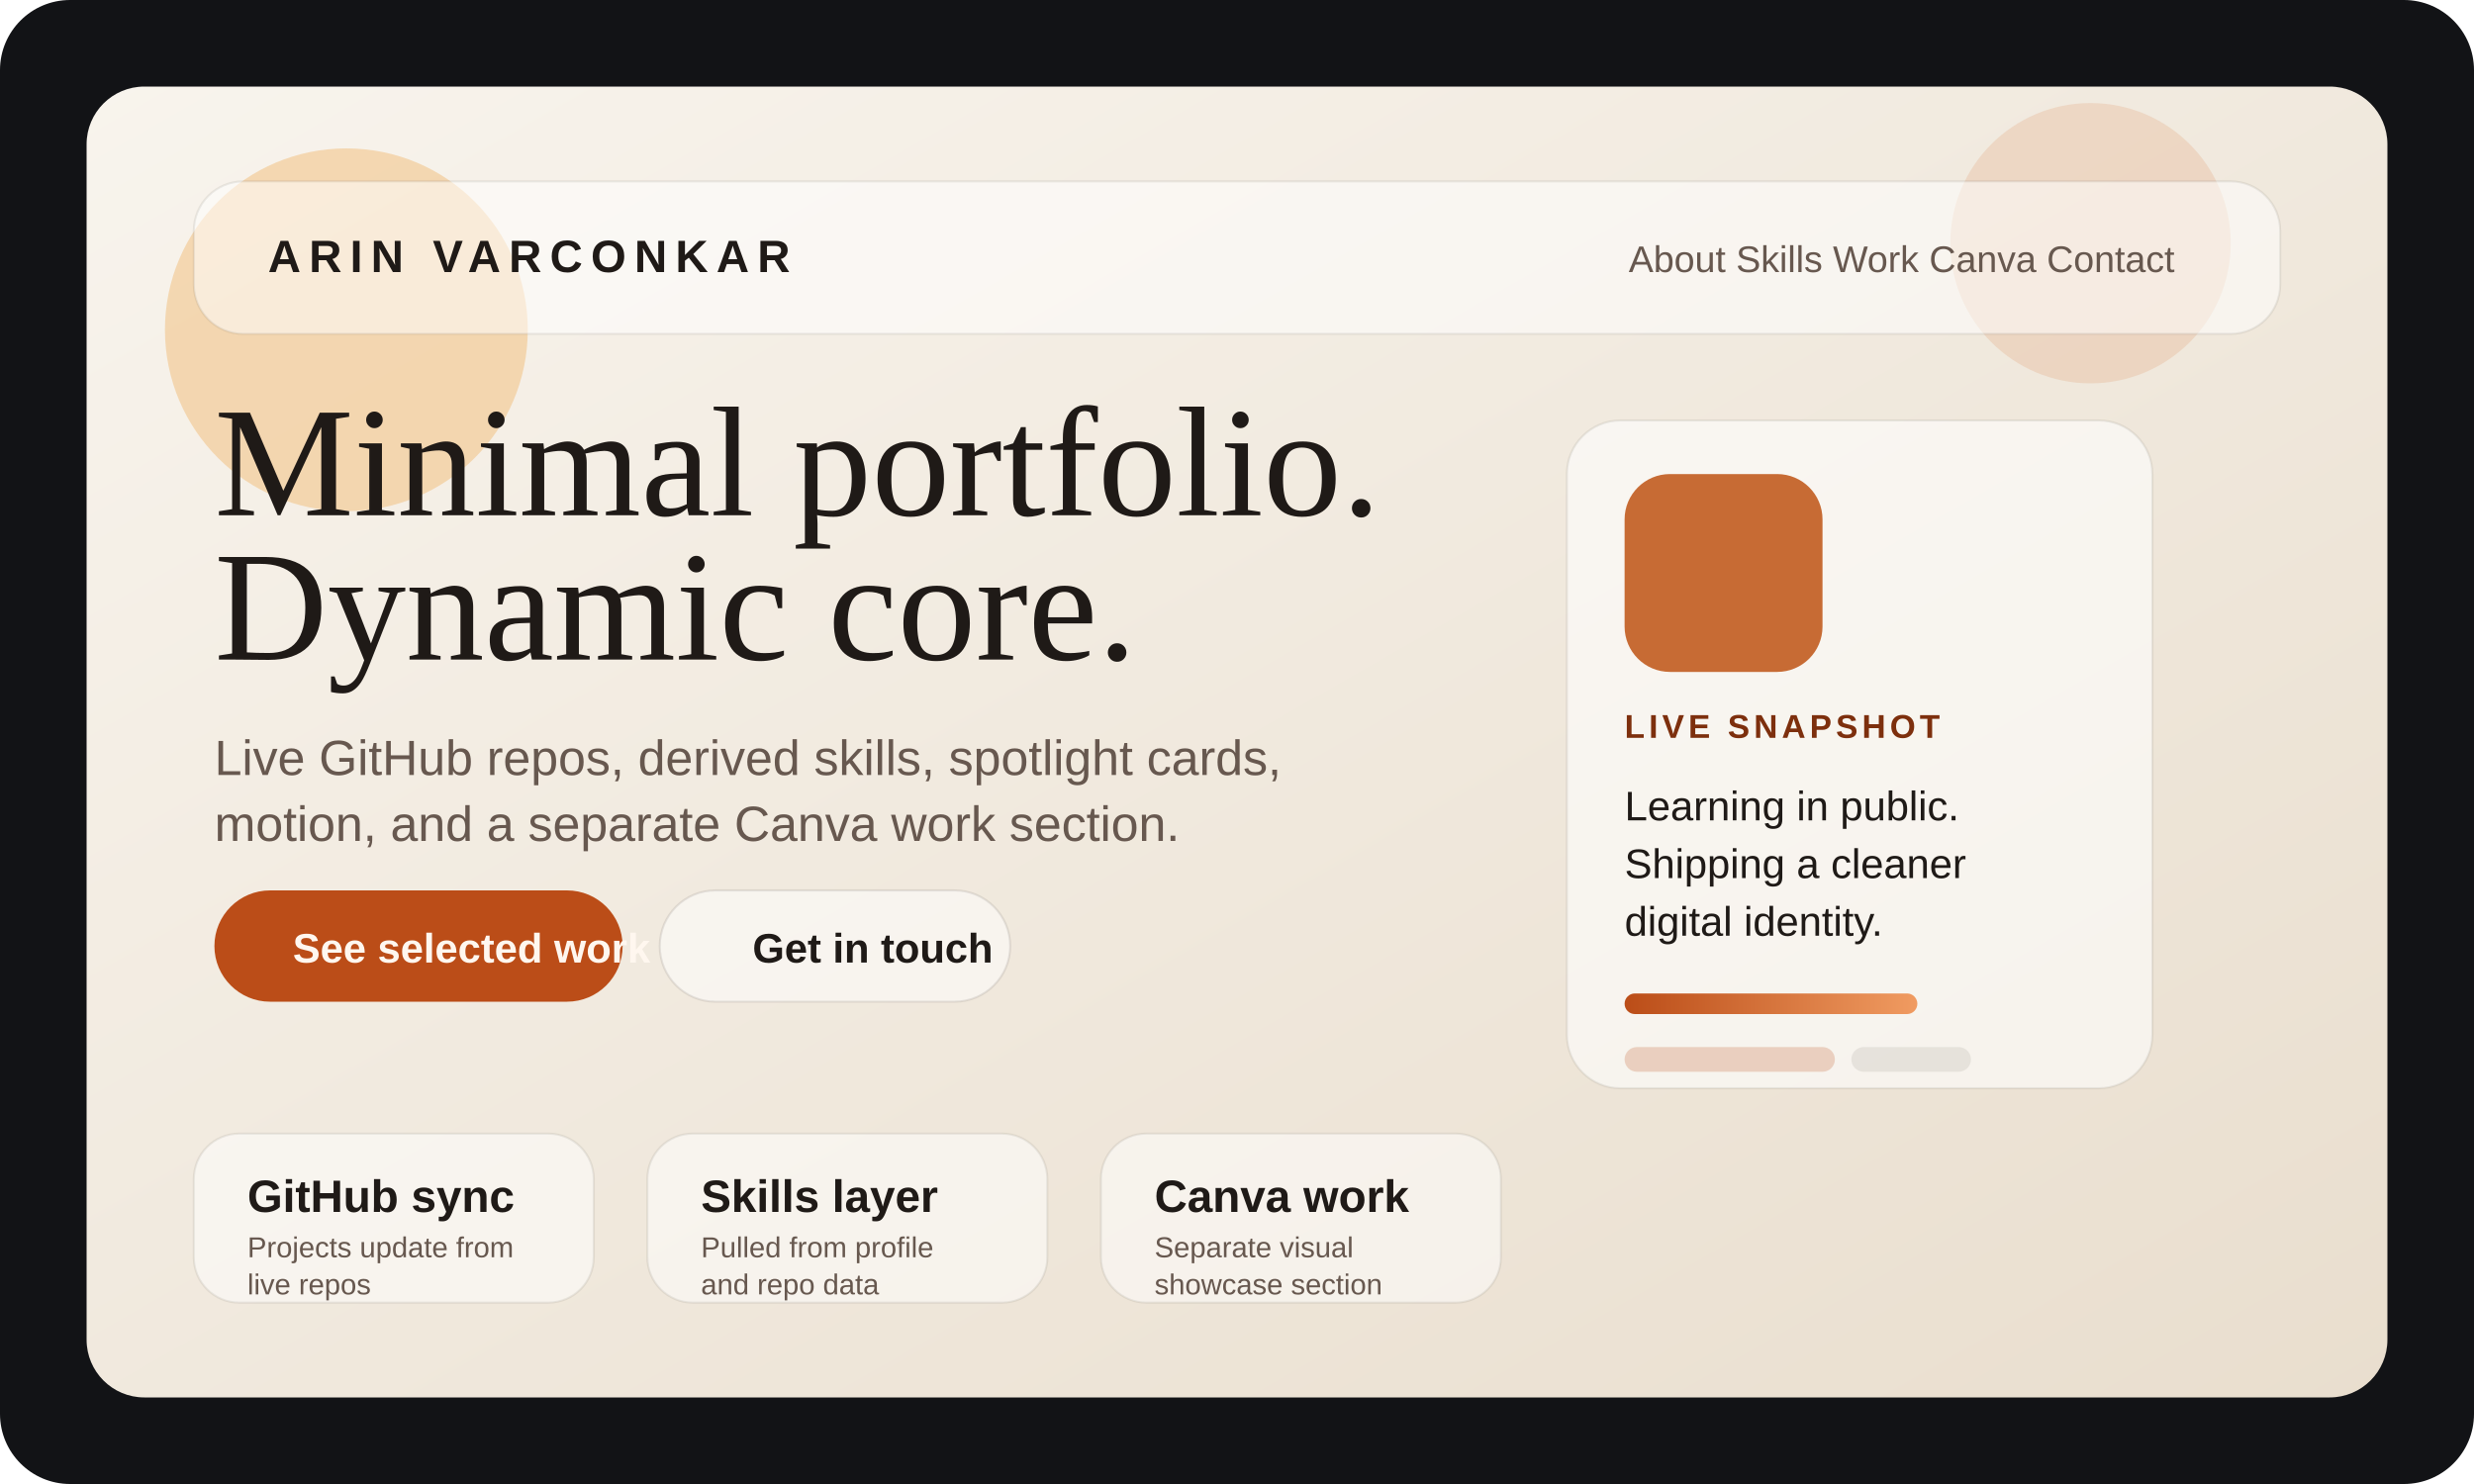
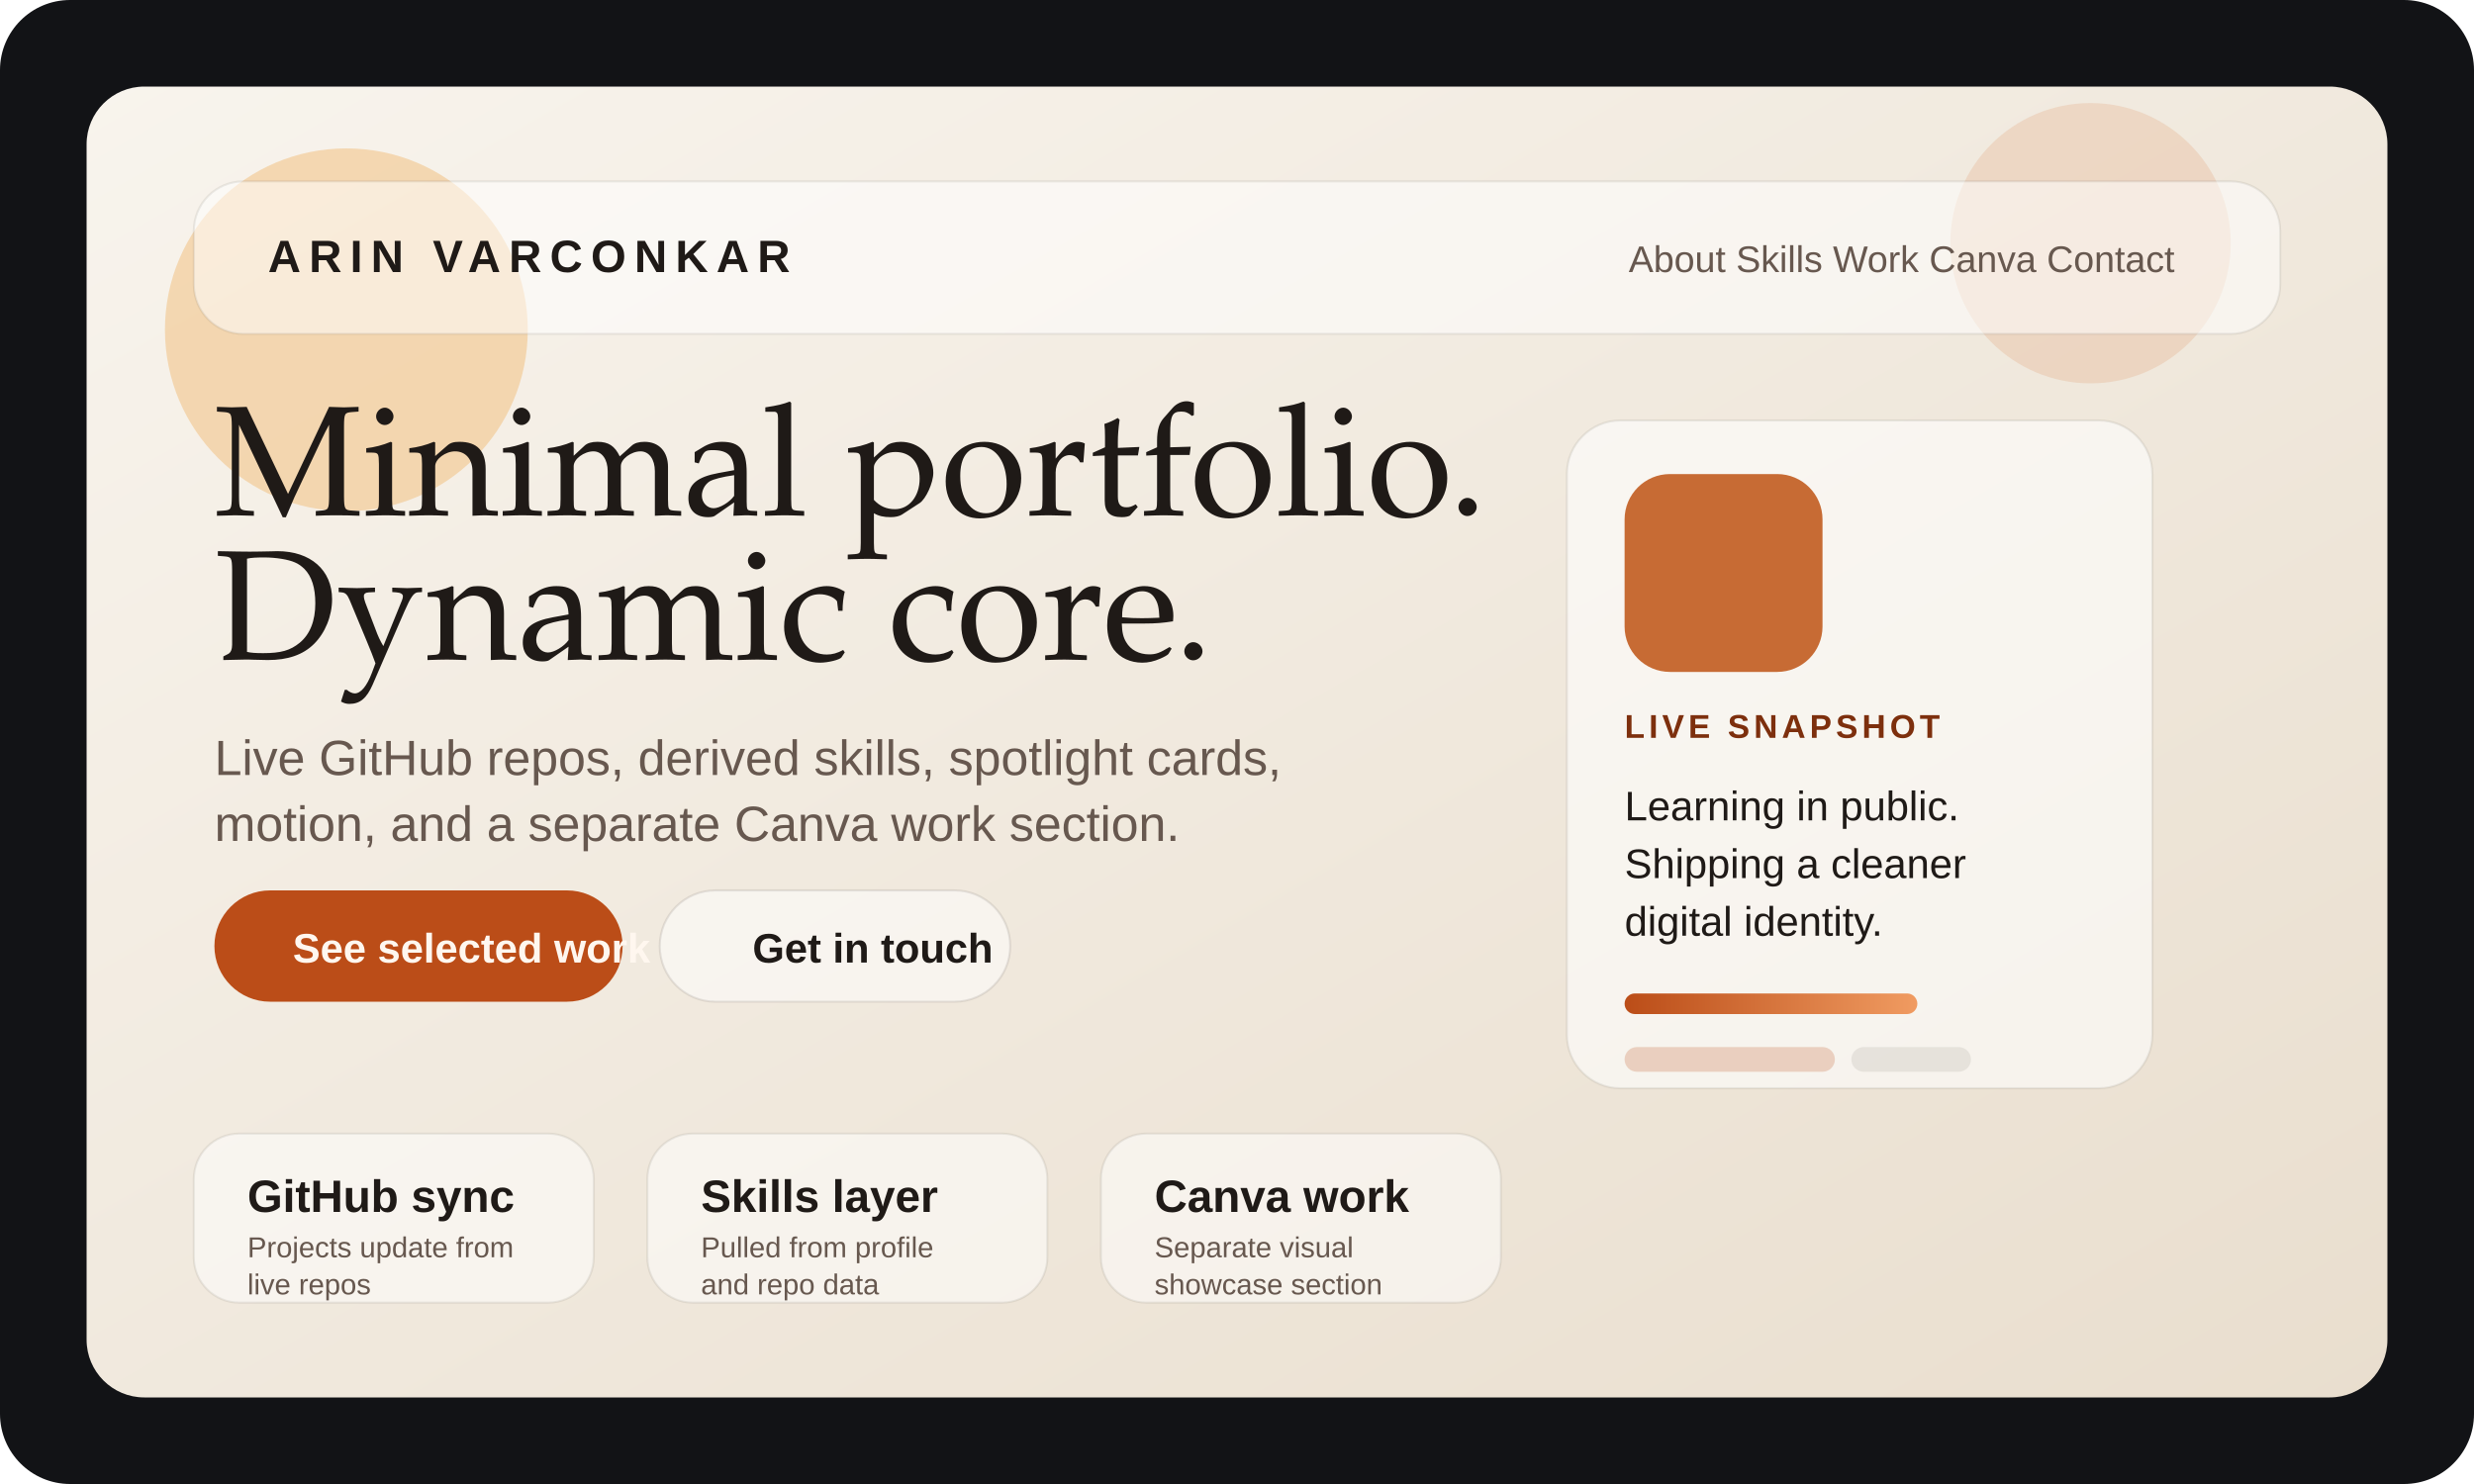
<svg xmlns="http://www.w3.org/2000/svg" viewBox="0 0 1200 720" role="img" aria-label="Portfolio preview panel">
  <defs>
    <linearGradient id="panel" x1="0%" y1="0%" x2="100%" y2="100%">
      <stop offset="0%" stop-color="#f8f4ed" />
      <stop offset="100%" stop-color="#e9dece" />
    </linearGradient>
    <linearGradient id="warm" x1="0%" y1="0%" x2="100%" y2="0%">
      <stop offset="0%" stop-color="#bb4d18" />
      <stop offset="100%" stop-color="#f09b61" />
    </linearGradient>
  </defs>
  <rect width="1200" height="720" rx="34" fill="#121316" />
  <rect x="42" y="42" width="1116" height="636" rx="28" fill="url(#panel)" />
  <circle cx="168" cy="160" r="88" fill="#f2c48a" fill-opacity="0.6" />
  <circle cx="1014" cy="118" r="68" fill="#d9804d" fill-opacity="0.18" />
  <rect x="94" y="88" width="1012" height="74" rx="24" fill="rgba(255,255,255,0.52)" stroke="rgba(31,26,23,0.08)" />
-   <text x="130" y="132" font-family="Arial, Helvetica, sans-serif" font-size="22" font-weight="700" fill="#1f1a17" letter-spacing="4">ARIN VARCONKAR</text>
-   <text x="790" y="132" font-family="Arial, Helvetica, sans-serif" font-size="18" fill="#67584f">About  Skills  Work  Canva  Contact</text>
-   <text x="104" y="250" font-family="Georgia, 'Times New Roman', serif" font-size="76" fill="#1f1a17">Minimal portfolio.</text>
-   <text x="104" y="320" font-family="Georgia, 'Times New Roman', serif" font-size="76" fill="#1f1a17">Dynamic core.</text>
-   <text x="104" y="376" font-family="Arial, Helvetica, sans-serif" font-size="24" fill="#67584f">Live GitHub repos, derived skills, spotlight cards,</text>
-   <text x="104" y="408" font-family="Arial, Helvetica, sans-serif" font-size="24" fill="#67584f">motion, and a separate Canva work section.</text>
+   <text x="130" y="132" font-family="'Trebuchet MS', 'Segoe UI', Arial, sans-serif" font-size="22" font-weight="700" fill="#1f1a17" letter-spacing="4">ARIN VARCONKAR</text>
+   <text x="790" y="132" font-family="'Trebuchet MS', 'Segoe UI', Arial, sans-serif" font-size="18" fill="#67584f">About  Skills  Work  Canva  Contact</text>
+   <text x="104" y="250" font-family="'Palatino Linotype', 'Book Antiqua', Garamond, Georgia, serif" font-size="76" fill="#1f1a17">Minimal portfolio.</text>
+   <text x="104" y="320" font-family="'Palatino Linotype', 'Book Antiqua', Garamond, Georgia, serif" font-size="76" fill="#1f1a17">Dynamic core.</text>
+   <text x="104" y="376" font-family="'Trebuchet MS', 'Segoe UI', Arial, sans-serif" font-size="24" fill="#67584f">Live GitHub repos, derived skills, spotlight cards,</text>
+   <text x="104" y="408" font-family="'Trebuchet MS', 'Segoe UI', Arial, sans-serif" font-size="24" fill="#67584f">motion, and a separate Canva work section.</text>
  <rect x="104" y="432" width="198" height="54" rx="27" fill="#bb4d18" />
-   <text x="142" y="467" font-family="Arial, Helvetica, sans-serif" font-size="20" font-weight="700" fill="#fff7ef">See selected work</text>
+   <text x="142" y="467" font-family="'Trebuchet MS', 'Segoe UI', Arial, sans-serif" font-size="20" font-weight="700" fill="#fff7ef">See selected work</text>
  <rect x="320" y="432" width="170" height="54" rx="27" fill="rgba(255,255,255,0.5)" stroke="rgba(31,26,23,0.1)" />
-   <text x="365" y="467" font-family="Arial, Helvetica, sans-serif" font-size="20" font-weight="700" fill="#1f1a17">Get in touch</text>
+   <text x="365" y="467" font-family="'Trebuchet MS', 'Segoe UI', Arial, sans-serif" font-size="20" font-weight="700" fill="#1f1a17">Get in touch</text>
  <g transform="translate(760 204)">
    <rect width="284" height="324" rx="26" fill="rgba(255,255,255,0.58)" stroke="rgba(31,26,23,0.08)" />
    <rect x="28" y="26" width="96" height="96" rx="22" fill="#c76b34" />
-     <text x="28" y="154" font-family="Arial, Helvetica, sans-serif" font-size="16" font-weight="700" fill="#7d2f0d" letter-spacing="2">LIVE SNAPSHOT</text>
-     <text x="28" y="194" font-family="Arial, Helvetica, sans-serif" font-size="20" fill="#1f1a17">Learning in public.</text>
-     <text x="28" y="222" font-family="Arial, Helvetica, sans-serif" font-size="20" fill="#1f1a17">Shipping a cleaner</text>
-     <text x="28" y="250" font-family="Arial, Helvetica, sans-serif" font-size="20" fill="#1f1a17">digital identity.</text>
+     <text x="28" y="154" font-family="'Trebuchet MS', 'Segoe UI', Arial, sans-serif" font-size="16" font-weight="700" fill="#7d2f0d" letter-spacing="2">LIVE SNAPSHOT</text>
+     <text x="28" y="194" font-family="'Trebuchet MS', 'Segoe UI', Arial, sans-serif" font-size="20" fill="#1f1a17">Learning in public.</text>
+     <text x="28" y="222" font-family="'Trebuchet MS', 'Segoe UI', Arial, sans-serif" font-size="20" fill="#1f1a17">Shipping a cleaner</text>
+     <text x="28" y="250" font-family="'Trebuchet MS', 'Segoe UI', Arial, sans-serif" font-size="20" fill="#1f1a17">digital identity.</text>
    <rect x="28" y="278" width="142" height="10" rx="5" fill="url(#warm)" />
    <rect x="28" y="304" width="102" height="12" rx="6" fill="rgba(187,77,24,0.22)" />
    <rect x="138" y="304" width="58" height="12" rx="6" fill="rgba(31,26,23,0.08)" />
  </g>
  <g transform="translate(94 550)">
    <rect width="194" height="82" rx="22" fill="rgba(255,255,255,0.5)" stroke="rgba(31,26,23,0.08)" />
-     <text x="26" y="38" font-family="Arial, Helvetica, sans-serif" font-size="22" font-weight="700" fill="#1f1a17">GitHub sync</text>
-     <text x="26" y="60" font-family="Arial, Helvetica, sans-serif" font-size="14" fill="#67584f">Projects update from</text>
-     <text x="26" y="78" font-family="Arial, Helvetica, sans-serif" font-size="14" fill="#67584f">live repos</text>
+     <text x="26" y="38" font-family="'Trebuchet MS', 'Segoe UI', Arial, sans-serif" font-size="22" font-weight="700" fill="#1f1a17">GitHub sync</text>
+     <text x="26" y="60" font-family="'Trebuchet MS', 'Segoe UI', Arial, sans-serif" font-size="14" fill="#67584f">Projects update from</text>
+     <text x="26" y="78" font-family="'Trebuchet MS', 'Segoe UI', Arial, sans-serif" font-size="14" fill="#67584f">live repos</text>
  </g>
  <g transform="translate(314 550)">
    <rect width="194" height="82" rx="22" fill="rgba(255,255,255,0.5)" stroke="rgba(31,26,23,0.08)" />
-     <text x="26" y="38" font-family="Arial, Helvetica, sans-serif" font-size="22" font-weight="700" fill="#1f1a17">Skills layer</text>
-     <text x="26" y="60" font-family="Arial, Helvetica, sans-serif" font-size="14" fill="#67584f">Pulled from profile</text>
-     <text x="26" y="78" font-family="Arial, Helvetica, sans-serif" font-size="14" fill="#67584f">and repo data</text>
+     <text x="26" y="38" font-family="'Trebuchet MS', 'Segoe UI', Arial, sans-serif" font-size="22" font-weight="700" fill="#1f1a17">Skills layer</text>
+     <text x="26" y="60" font-family="'Trebuchet MS', 'Segoe UI', Arial, sans-serif" font-size="14" fill="#67584f">Pulled from profile</text>
+     <text x="26" y="78" font-family="'Trebuchet MS', 'Segoe UI', Arial, sans-serif" font-size="14" fill="#67584f">and repo data</text>
  </g>
  <g transform="translate(534 550)">
    <rect width="194" height="82" rx="22" fill="rgba(255,255,255,0.5)" stroke="rgba(31,26,23,0.08)" />
-     <text x="26" y="38" font-family="Arial, Helvetica, sans-serif" font-size="22" font-weight="700" fill="#1f1a17">Canva work</text>
-     <text x="26" y="60" font-family="Arial, Helvetica, sans-serif" font-size="14" fill="#67584f">Separate visual</text>
-     <text x="26" y="78" font-family="Arial, Helvetica, sans-serif" font-size="14" fill="#67584f">showcase section</text>
+     <text x="26" y="38" font-family="'Trebuchet MS', 'Segoe UI', Arial, sans-serif" font-size="22" font-weight="700" fill="#1f1a17">Canva work</text>
+     <text x="26" y="60" font-family="'Trebuchet MS', 'Segoe UI', Arial, sans-serif" font-size="14" fill="#67584f">Separate visual</text>
+     <text x="26" y="78" font-family="'Trebuchet MS', 'Segoe UI', Arial, sans-serif" font-size="14" fill="#67584f">showcase section</text>
  </g>
</svg>
